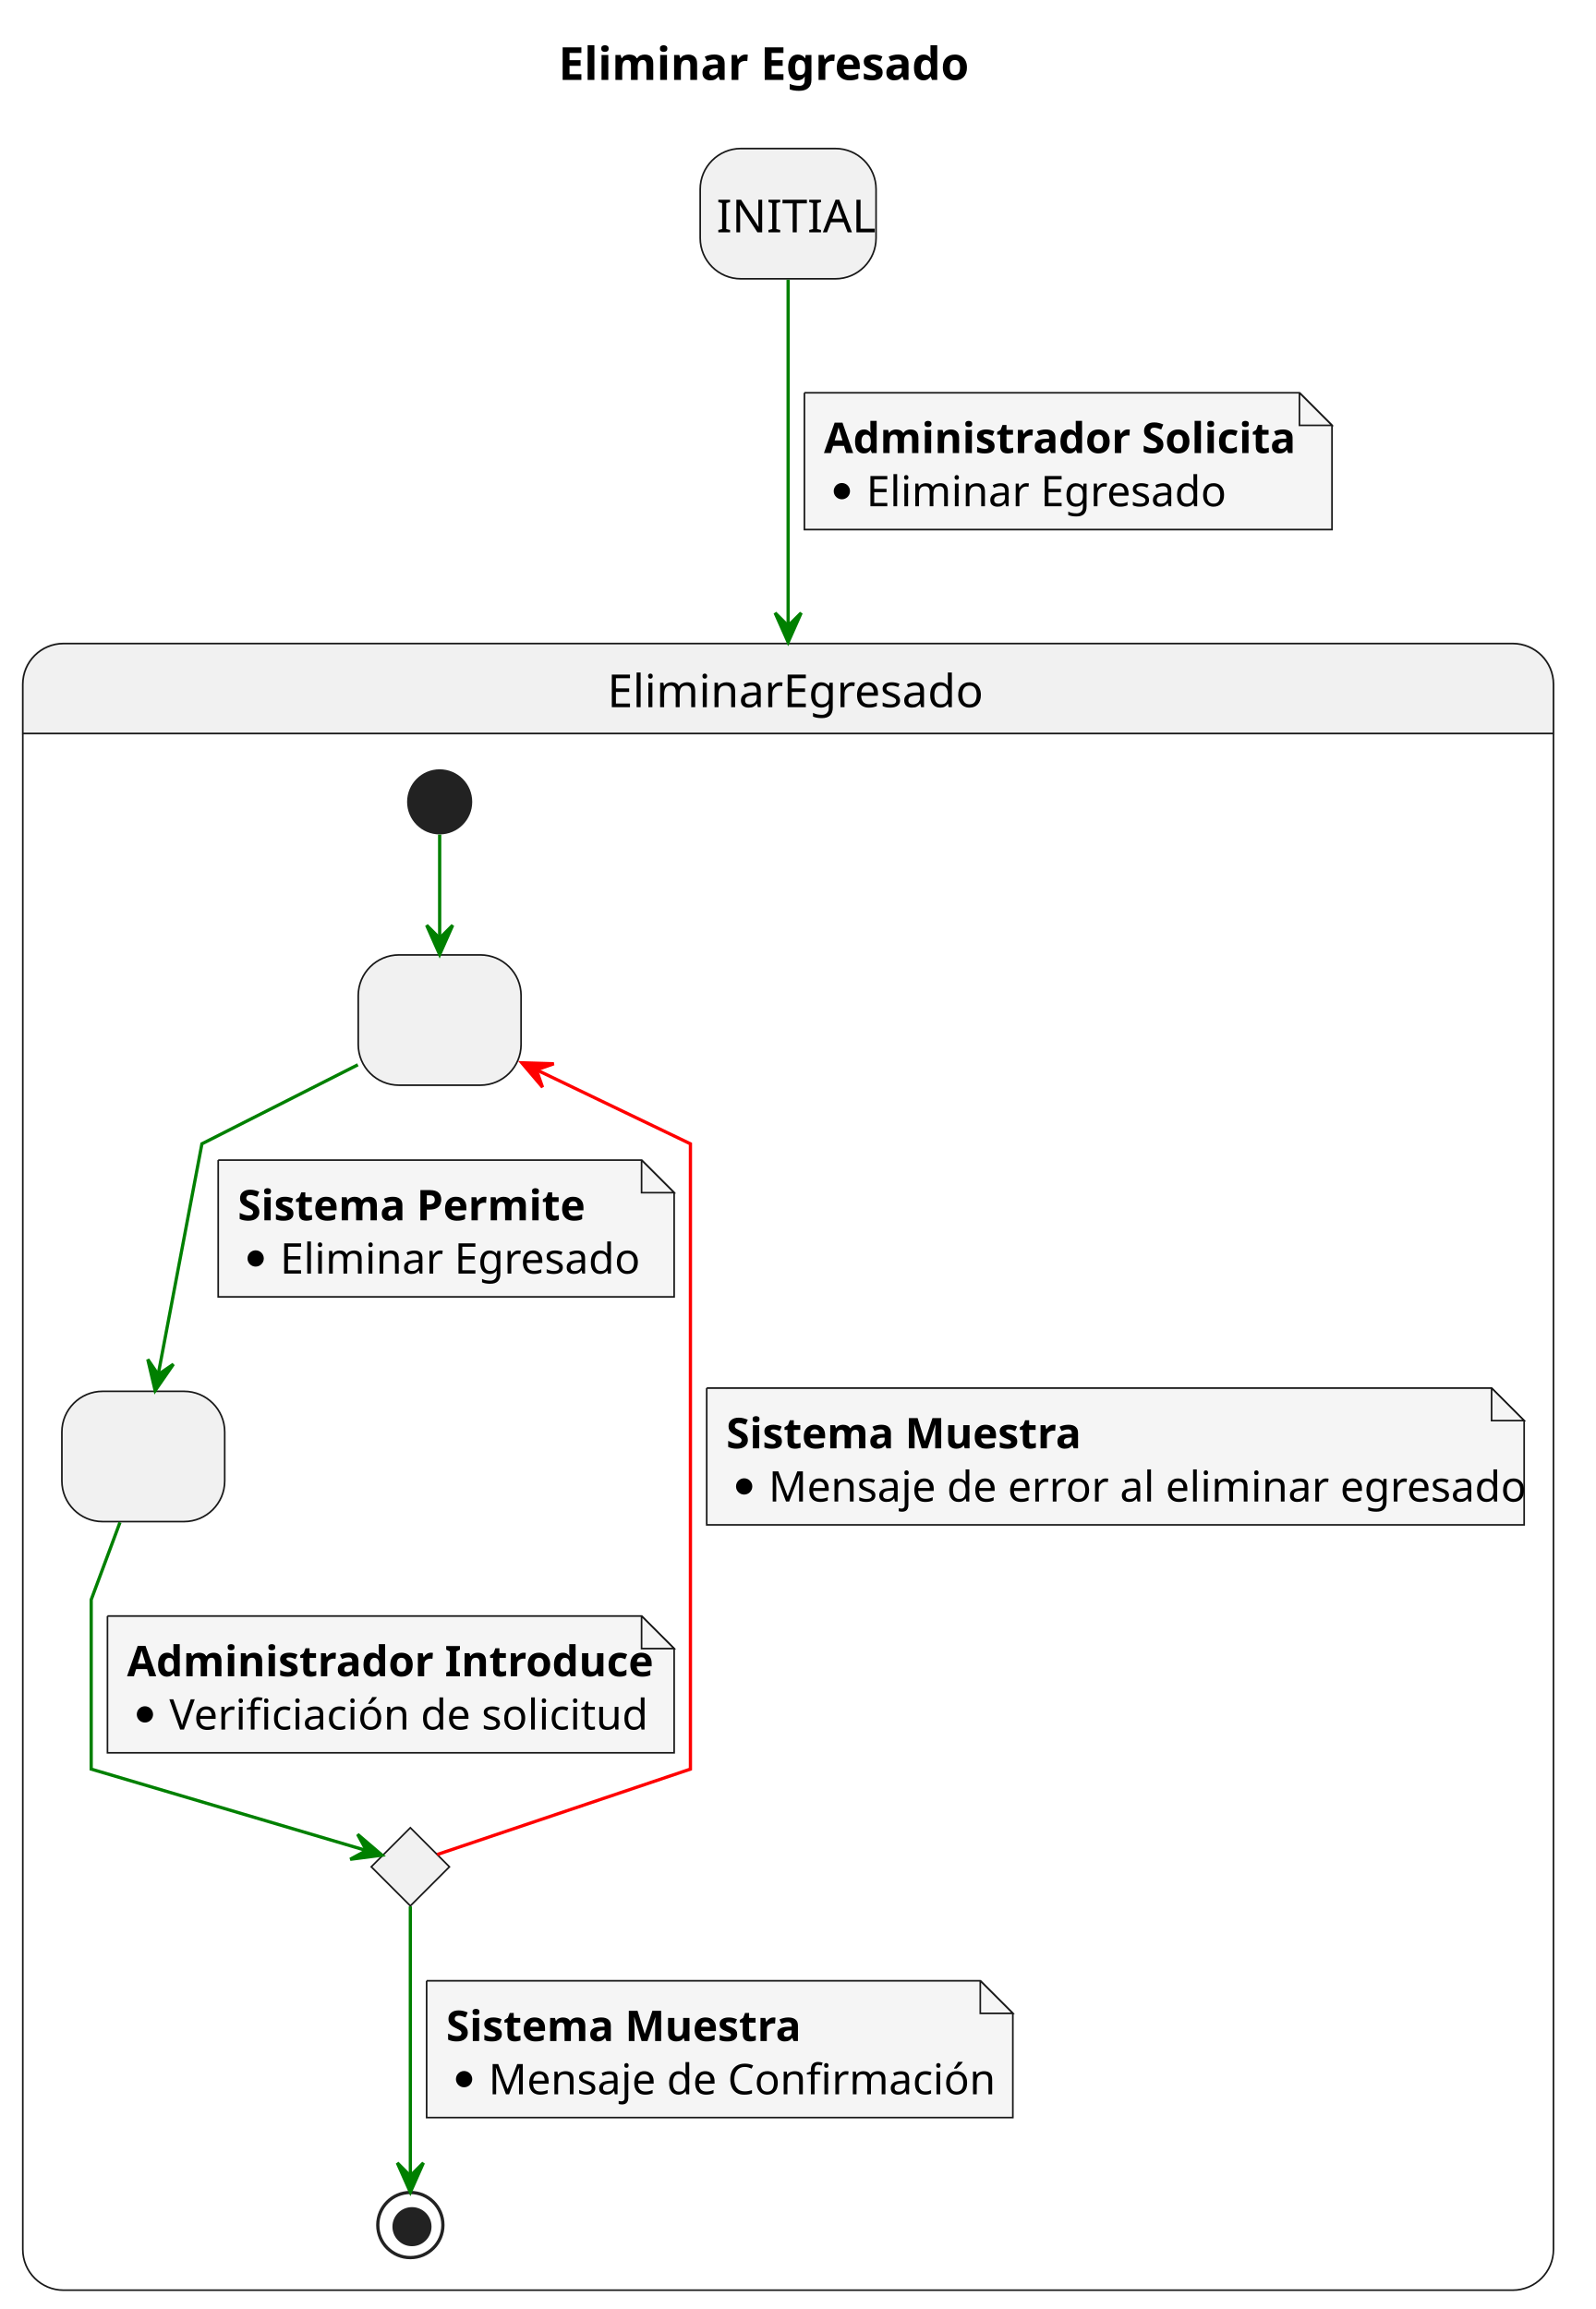
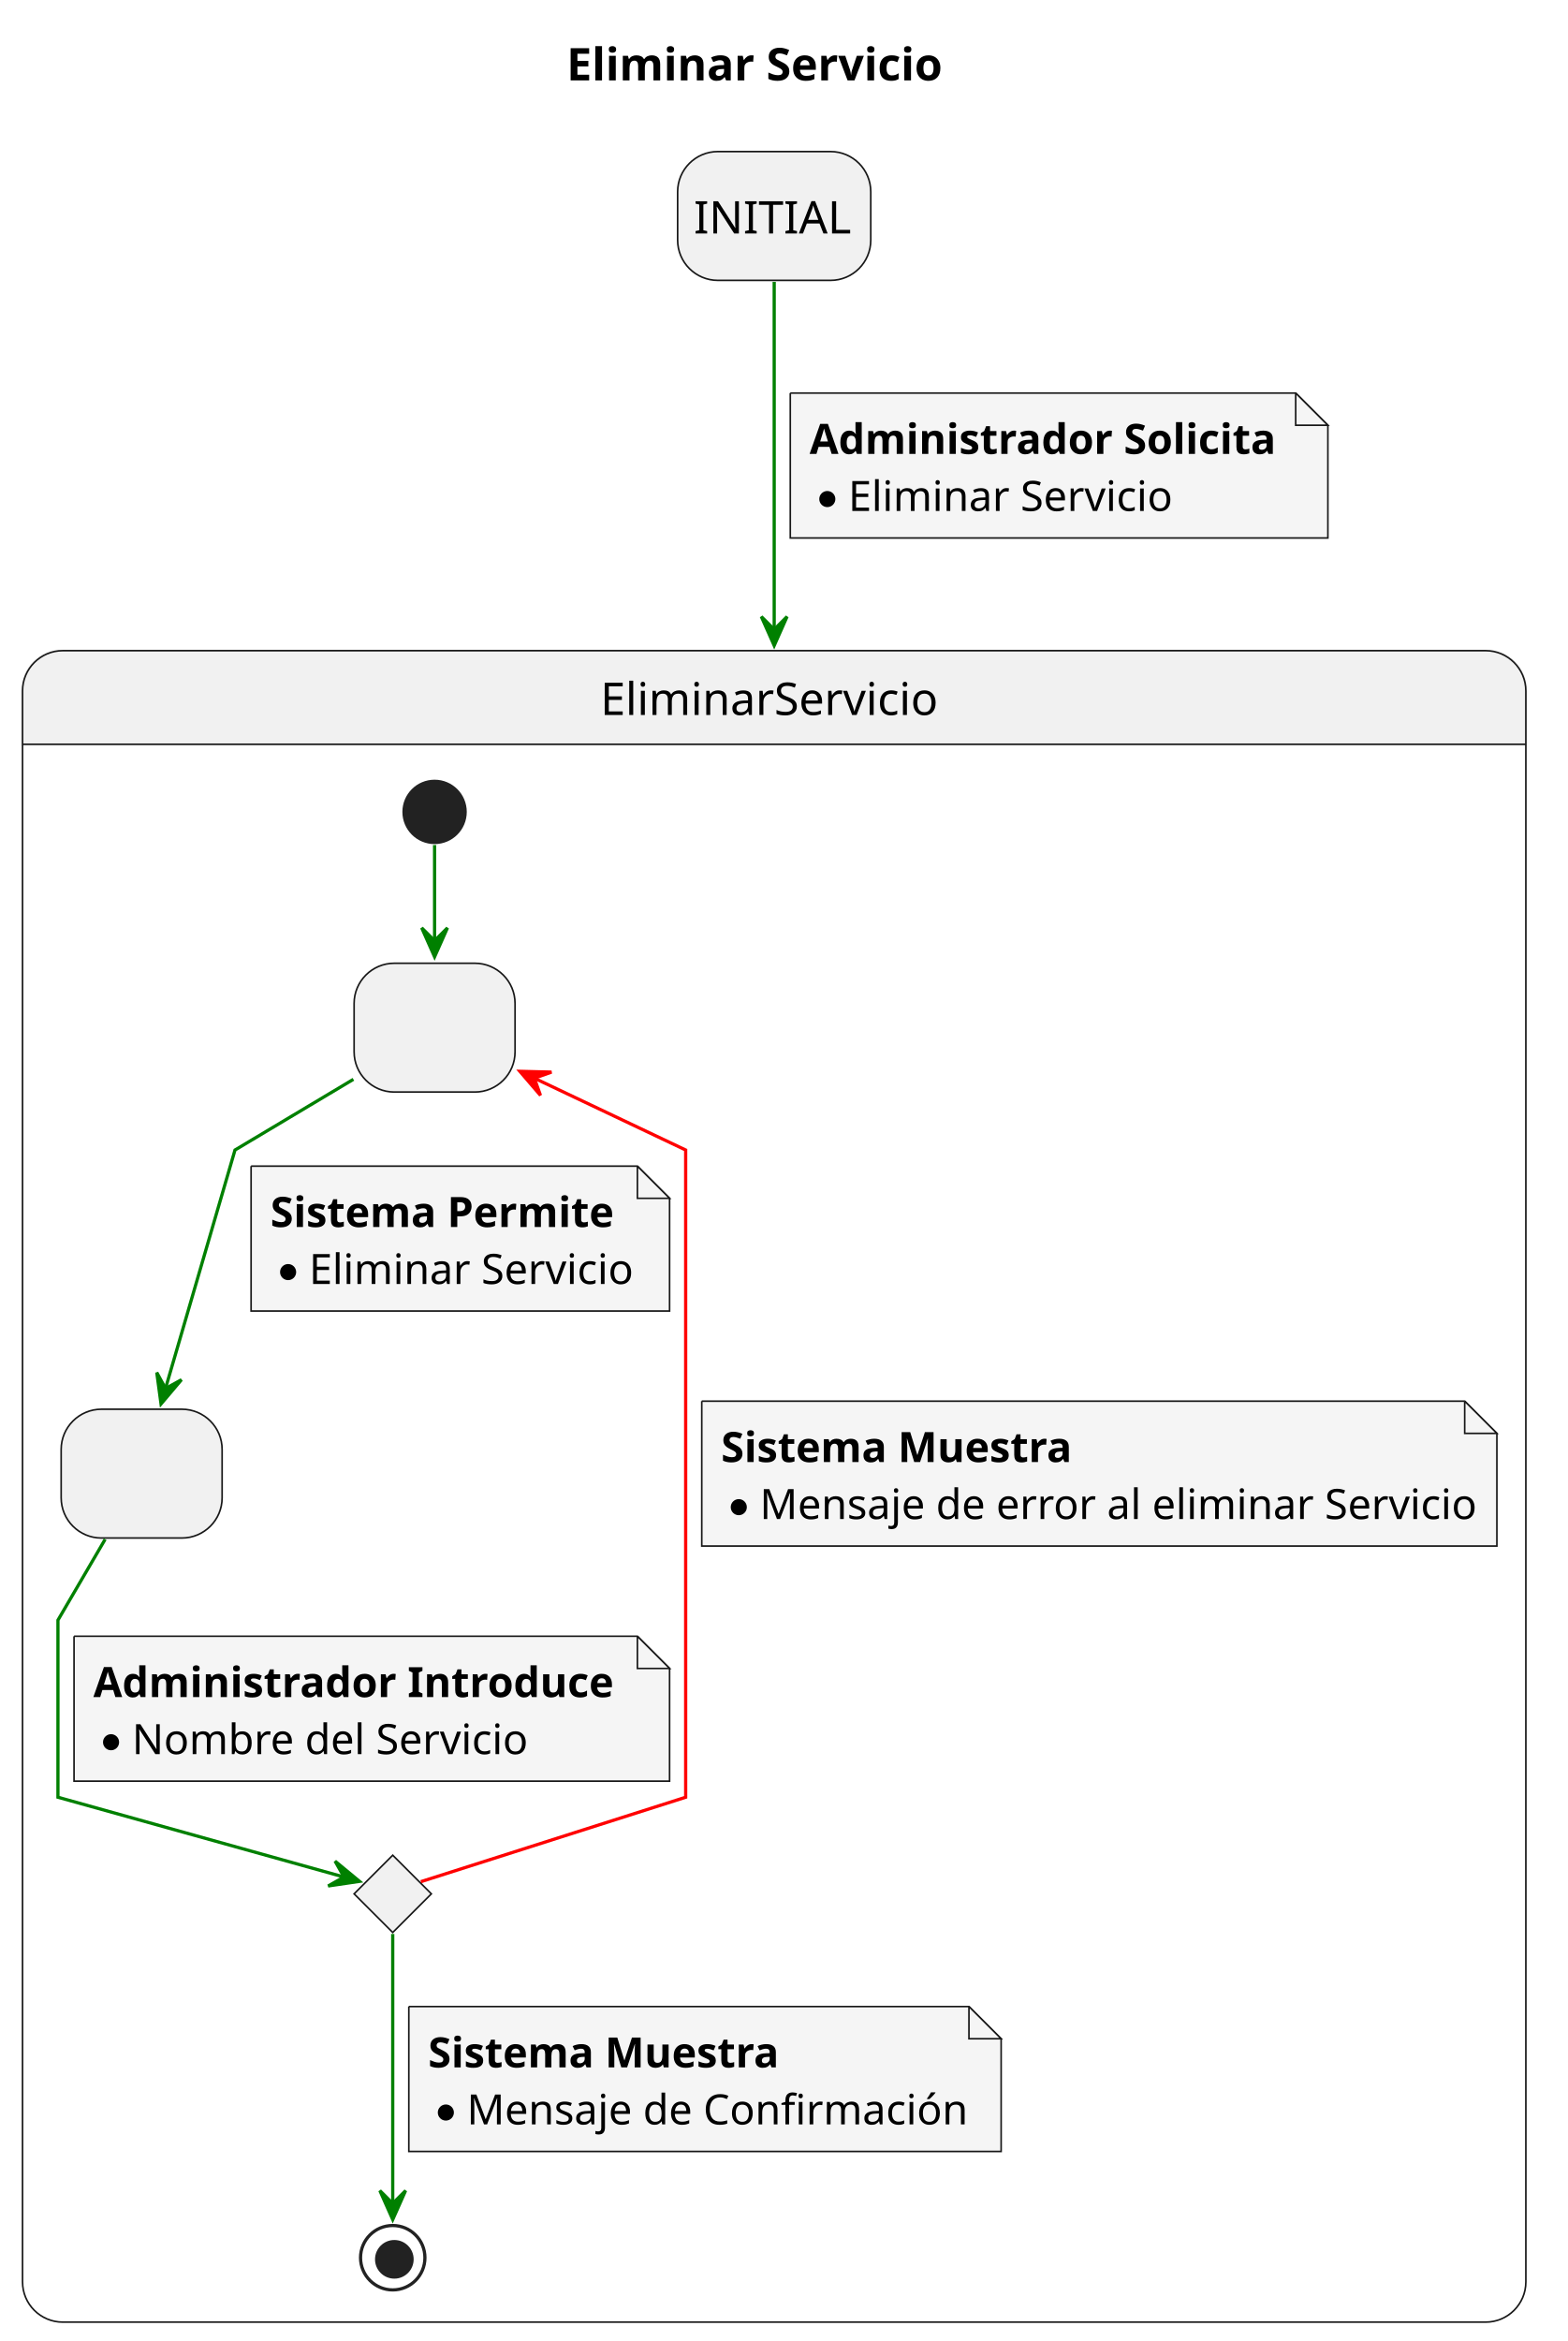
- <svg xmlns="http://www.w3.org/2000/svg" contentStyleType="text/css" height="709px" preserveAspectRatio="none" style="width:490px;height:709px;background:#FFFFFF;" version="1.1" viewBox="0 0 490 709" width="490px" zoomAndPan="magnify">
+ <svg xmlns="http://www.w3.org/2000/svg" contentStyleType="text/css" height="727px" preserveAspectRatio="none" style="width:487px;height:727px;background:#FFFFFF;" version="1.1" viewBox="0 0 487 727" width="487px" zoomAndPan="magnify">
  <defs />
  <g>
-     <rect fill="none" height="27.609" id="_title" style="stroke:none;stroke-width:1.0;" width="137" x="166.5" y="5" />
-     <text fill="#000000" font-family="sans-serif" font-size="14" font-weight="bold" lengthAdjust="spacing" textLength="127" x="171.5" y="24.533">Eliminar Egresado</text>
-     <rect fill="#F1F1F1" height="40" rx="12.5" ry="12.5" style="stroke:#181818;stroke-width:0.5;" width="54" x="215" y="45.609" />
-     <text fill="#000000" font-family="sans-serif" font-size="14" lengthAdjust="spacing" textLength="44" x="220" y="71.338">INITIAL</text>
-     <path d="M19.5,197.609 L464.5,197.609 A12.5,12.5 0 0 1 477,210.109 L477,225.219 L7,225.219 L7,210.109 A12.5,12.5 0 0 1 19.5,197.609 " fill="#F1F1F1" style="stroke:#F1F1F1;stroke-width:1.0;" />
-     <rect fill="none" height="505.609" rx="12.5" ry="12.5" style="stroke:#181818;stroke-width:0.5;" width="470" x="7" y="197.609" />
-     <line style="stroke:#181818;stroke-width:0.5;" x1="7" x2="477" y1="225.219" y2="225.219" />
-     <text fill="#000000" font-family="sans-serif" font-size="14" lengthAdjust="spacing" textLength="111" x="186.5" y="217.143">EliminarEgresado</text>
-     <rect fill="#F1F1F1" height="40" rx="12.5" ry="12.5" style="stroke:#181818;stroke-width:0.5;" width="50" x="110" y="293.219" />
-     <text fill="#000000" font-family="sans-serif" font-size="14" lengthAdjust="spacing" textLength="4" x="133" y="318.947"> </text>
-     <rect fill="#F1F1F1" height="40" rx="12.5" ry="12.5" style="stroke:#181818;stroke-width:0.5;" width="50" x="19" y="427.219" />
-     <text fill="#000000" font-family="sans-serif" font-size="14" lengthAdjust="spacing" textLength="4" x="42" y="452.947"> </text>
+     <rect fill="none" height="29.068" id="_title" style="stroke:none;stroke-width:1.0;" width="125" x="171" y="5" />
+     <text fill="#000000" font-family="sans-serif" font-size="14" font-weight="bold" lengthAdjust="spacing" textLength="115" x="176" y="24.966">Eliminar Servicio</text>
+     <rect fill="#F1F1F1" height="40" rx="12.5" ry="12.5" style="stroke:#181818;stroke-width:0.5;" width="60" x="210.5" y="47.068" />
+     <text fill="#000000" font-family="sans-serif" font-size="14" lengthAdjust="spacing" textLength="50" x="215.5" y="72.5">INITIAL</text>
+     <path d="M19.5,202.068 L461.5,202.068 A12.5,12.5 0 0 1 474,214.568 L474,231.136 L7,231.136 L7,214.568 A12.5,12.5 0 0 1 19.5,202.068 " fill="#F1F1F1" style="stroke:#F1F1F1;stroke-width:1.0;" />
+     <rect fill="none" height="519.068" rx="12.5" ry="12.5" style="stroke:#181818;stroke-width:0.5;" width="467" x="7" y="202.068" />
+     <line style="stroke:#181818;stroke-width:0.5;" x1="7" x2="474" y1="231.136" y2="231.136" />
+     <text fill="#000000" font-family="sans-serif" font-size="14" lengthAdjust="spacing" textLength="108" x="186.5" y="222.034">EliminarServicio</text>
+     <rect fill="#F1F1F1" height="40" rx="12.5" ry="12.5" style="stroke:#181818;stroke-width:0.5;" width="50" x="110" y="299.136" />
+     <text fill="#000000" font-family="sans-serif" font-size="14" lengthAdjust="spacing" textLength="4" x="133" y="324.568"> </text>
+     <rect fill="#F1F1F1" height="40" rx="12.5" ry="12.5" style="stroke:#181818;stroke-width:0.5;" width="50" x="19" y="437.636" />
+     <text fill="#000000" font-family="sans-serif" font-size="14" lengthAdjust="spacing" textLength="4" x="42" y="463.068"> </text>
    <g id="elem_4">
-       <polygon fill="#F1F1F1" points="126,561.219,138,573.219,126,585.219,114,573.219,126,561.219" style="stroke:#181818;stroke-width:0.5;" />
+       <polygon fill="#F1F1F1" points="122,576.136,134,588.136,122,600.136,110,588.136,122,576.136" style="stroke:#181818;stroke-width:0.5;" />
    </g>
-     <ellipse cx="135" cy="246.219" fill="#222222" rx="10" ry="10" style="stroke:none;stroke-width:1.0;" />
-     <ellipse cx="126" cy="683.219" fill="none" rx="10" ry="10" style="stroke:#222222;stroke-width:1.0;" />
-     <ellipse cx="126.5" cy="683.719" fill="#222222" rx="6" ry="6" style="stroke:none;stroke-width:1.0;" />
-     <g id="link_*start*EliminarEgresado_2">
-       <path d="M135,256.259 C135,264.409 135,276.779 135,287.819 " fill="none" id="*start*EliminarEgresado-to-2" style="stroke:#008000;stroke-width:1.0;" />
-       <polygon fill="#008000" points="135,293.109,139,284.109,135,288.109,131,284.109,135,293.109" style="stroke:#008000;stroke-width:1.0;" />
+     <ellipse cx="135" cy="252.136" fill="#222222" rx="10" ry="10" style="stroke:none;stroke-width:1.0;" />
+     <ellipse cx="122" cy="701.136" fill="none" rx="10" ry="10" style="stroke:#222222;stroke-width:1.0;" />
+     <ellipse cx="122.5" cy="701.636" fill="#222222" rx="6" ry="6" style="stroke:none;stroke-width:1.0;" />
+     <g id="link_*start*EliminarServicio_2">
+       <path d="M135,262.446 C135,270.236 135,281.736 135,292.266 " fill="none" id="*start*EliminarServicio-to-2" style="stroke:#008000;stroke-width:1.0;" />
+       <polygon fill="#008000" points="135,297.146,139,288.146,135,292.146,131,288.146,135,297.146" style="stroke:#008000;stroke-width:1.0;" />
    </g>
    <g id="link_2_3">
-       <path d="M109.88,326.949 C88.76,337.659 62,351.219 62,351.219 C62,351.219 53.94,393.769 48.6,421.919 " fill="none" id="2-to-3" style="stroke:#008000;stroke-width:1.0;" />
-       <polygon fill="#008000" points="47.64,426.999,53.242,418.898,48.568,422.086,45.381,417.413,47.64,426.999" style="stroke:#008000;stroke-width:1.0;" />
-       <path d="M67,356.219 L67,398.219 L207,398.219 L207,366.219 L197,356.219 L67,356.219 " fill="#F5F5F5" style="stroke:#181818;stroke-width:0.5;" />
-       <path d="M197,356.219 L197,366.219 L207,366.219 L197,356.219 " fill="#F5F5F5" style="stroke:#181818;stroke-width:0.5;" />
-       <text fill="#000000" font-family="sans-serif" font-size="13" font-weight="bold" lengthAdjust="spacing" textLength="105" x="73" y="374.714">Sistema Permite</text>
-       <ellipse cx="78.5" cy="386.422" fill="#000000" rx="2.5" ry="2.5" style="stroke:#000000;stroke-width:0.0;" />
-       <text fill="#000000" font-family="sans-serif" font-size="13" lengthAdjust="spacing" textLength="106" x="86" y="391.065">Eliminar Egresado</text>
+       <path d="M109.78,335.186 C92.62,345.426 73,357.136 73,357.136 C73,357.136 59.94,401.936 51.35,431.416 " fill="none" id="2-to-3" style="stroke:#008000;stroke-width:1.0;" />
+       <polygon fill="#008000" points="50.02,435.996,56.38,428.476,51.42,431.196,48.7,426.236,50.02,435.996" style="stroke:#008000;stroke-width:1.0;" />
+       <path d="M78,362.136 L78,407.136 L208,407.136 L208,372.136 L198,362.136 L78,362.136 " fill="#F5F5F5" style="stroke:#181818;stroke-width:0.5;" />
+       <path d="M198,362.136 L198,372.136 L208,372.136 L198,362.136 " fill="#F5F5F5" style="stroke:#181818;stroke-width:0.5;" />
+       <text fill="#000000" font-family="sans-serif" font-size="13" font-weight="bold" lengthAdjust="spacing" textLength="108" x="84" y="381.033">Sistema Permite</text>
+       <ellipse cx="89.5" cy="395.048" fill="#000000" rx="2.5" ry="2.5" style="stroke:#000000;stroke-width:0.0;" />
+       <text fill="#000000" font-family="sans-serif" font-size="13" lengthAdjust="spacing" textLength="97" x="96" y="398.739">Eliminar Servicio</text>
    </g>
    <g id="link_3_4">
-       <path d="M36.84,467.459 C32.58,478.909 28,491.219 28,491.219 C28,491.219 28,543.219 28,543.219 C28,543.219 85.41,560.209 112.35,568.179 " fill="none" id="3-to-4" style="stroke:#008000;stroke-width:1.0;" />
-       <polygon fill="#008000" points="117.3,569.649,109.815,563.248,112.508,568.222,107.533,570.915,117.3,569.649" style="stroke:#008000;stroke-width:1.0;" />
-       <path d="M33,496.219 L33,538.219 L207,538.219 L207,506.219 L197,496.219 L33,496.219 " fill="#F5F5F5" style="stroke:#181818;stroke-width:0.5;" />
-       <path d="M197,496.219 L197,506.219 L207,506.219 L197,496.219 " fill="#F5F5F5" style="stroke:#181818;stroke-width:0.5;" />
-       <text fill="#000000" font-family="sans-serif" font-size="13" font-weight="bold" lengthAdjust="spacing" textLength="153" x="39" y="514.714">Administrador Introduce</text>
-       <ellipse cx="44.5" cy="526.422" fill="#000000" rx="2.5" ry="2.5" style="stroke:#000000;stroke-width:0.0;" />
-       <text fill="#000000" font-family="sans-serif" font-size="13" lengthAdjust="spacing" textLength="140" x="52" y="531.065">Verificiación de solicitud</text>
+       <path d="M32.67,478.026 C25.67,490.016 18,503.136 18,503.136 C18,503.136 18,558.136 18,558.136 C18,558.136 78.49,575.006 107.2,583.006 " fill="none" id="3-to-4" style="stroke:#008000;stroke-width:1.0;" />
+       <polygon fill="#008000" points="111.68,584.256,104.086,577.985,106.864,582.913,101.936,585.691,111.68,584.256" style="stroke:#008000;stroke-width:1.0;" />
+       <path d="M23,508.136 L23,553.136 L208,553.136 L208,518.136 L198,508.136 L23,508.136 " fill="#F5F5F5" style="stroke:#181818;stroke-width:0.5;" />
+       <path d="M198,508.136 L198,518.136 L208,518.136 L198,508.136 " fill="#F5F5F5" style="stroke:#181818;stroke-width:0.5;" />
+       <text fill="#000000" font-family="sans-serif" font-size="13" font-weight="bold" lengthAdjust="spacing" textLength="164" x="29" y="527.033">Administrador Introduce</text>
+       <ellipse cx="34.5" cy="541.048" fill="#000000" rx="2.5" ry="2.5" style="stroke:#000000;stroke-width:0.0;" />
+       <text fill="#000000" font-family="sans-serif" font-size="13" lengthAdjust="spacing" textLength="120" x="41" y="544.739">Nombre del Servicio</text>
    </g>
-     <g id="link_4_*end*EliminarEgresado">
-       <path d="M126,585.369 C126,605.149 126,646.309 126,668.059 " fill="none" id="4-to-*end*EliminarEgresado" style="stroke:#008000;stroke-width:1.0;" />
-       <polygon fill="#008000" points="126,673.139,130,664.139,126,668.139,122,664.139,126,673.139" style="stroke:#008000;stroke-width:1.0;" />
-       <path d="M131,608.219 L131,650.219 L311,650.219 L311,618.219 L301,608.219 L131,608.219 " fill="#F5F5F5" style="stroke:#181818;stroke-width:0.5;" />
-       <path d="M301,608.219 L301,618.219 L311,618.219 L301,608.219 " fill="#F5F5F5" style="stroke:#181818;stroke-width:0.5;" />
-       <text fill="#000000" font-family="sans-serif" font-size="13" font-weight="bold" lengthAdjust="spacing" textLength="105" x="137" y="626.714">Sistema Muestra</text>
-       <ellipse cx="142.5" cy="638.422" fill="#000000" rx="2.5" ry="2.5" style="stroke:#000000;stroke-width:0.0;" />
-       <text fill="#000000" font-family="sans-serif" font-size="13" lengthAdjust="spacing" textLength="146" x="150" y="643.065">Mensaje de Confirmación</text>
+     <g id="link_4_*end*EliminarServicio">
+       <path d="M122,600.596 C122,620.576 122,661.806 122,684.426 " fill="none" id="4-to-*end*EliminarServicio" style="stroke:#008000;stroke-width:1.0;" />
+       <polygon fill="#008000" points="122,689.296,126,680.296,122,684.296,118,680.296,122,689.296" style="stroke:#008000;stroke-width:1.0;" />
+       <path d="M127,623.136 L127,668.136 L311,668.136 L311,633.136 L301,623.136 L127,623.136 " fill="#F5F5F5" style="stroke:#181818;stroke-width:0.5;" />
+       <path d="M301,623.136 L301,633.136 L311,633.136 L301,623.136 " fill="#F5F5F5" style="stroke:#181818;stroke-width:0.5;" />
+       <text fill="#000000" font-family="sans-serif" font-size="13" font-weight="bold" lengthAdjust="spacing" textLength="110" x="133" y="642.033">Sistema Muestra</text>
+       <ellipse cx="138.5" cy="656.048" fill="#000000" rx="2.5" ry="2.5" style="stroke:#000000;stroke-width:0.0;" />
+       <text fill="#000000" font-family="sans-serif" font-size="13" lengthAdjust="spacing" textLength="151" x="145" y="659.739">Mensaje de Confirmación</text>
    </g>
    <g id="link_4_2">
-       <path d="M134.25,569.439 C155.77,562.179 212,543.219 212,543.219 C212,543.219 212,351.219 212,351.219 C212,351.219 186.44,338.939 164.77,328.519 " fill="none" id="4-to-2" style="stroke:#FF0000;stroke-width:1.0;" />
-       <polygon fill="#FF0000" points="160.21,326.339,166.587,333.845,164.716,328.506,170.054,326.635,160.21,326.339" style="stroke:#FF0000;stroke-width:1.0;" />
-       <path d="M217,426.219 L217,468.219 L468,468.219 L468,436.219 L458,426.219 L217,426.219 " fill="#F5F5F5" style="stroke:#181818;stroke-width:0.5;" />
-       <path d="M458,426.219 L458,436.219 L468,436.219 L458,426.219 " fill="#F5F5F5" style="stroke:#181818;stroke-width:0.5;" />
-       <text fill="#000000" font-family="sans-serif" font-size="13" font-weight="bold" lengthAdjust="spacing" textLength="105" x="223" y="444.714">Sistema Muestra</text>
-       <ellipse cx="228.5" cy="456.422" fill="#000000" rx="2.5" ry="2.5" style="stroke:#000000;stroke-width:0.0;" />
-       <text fill="#000000" font-family="sans-serif" font-size="13" lengthAdjust="spacing" textLength="217" x="236" y="461.065">Mensaje de error al eliminar egresado</text>
+       <path d="M130.73,584.356 C153.5,577.096 213,558.136 213,558.136 C213,558.136 213,357.136 213,357.136 C213,357.136 187.64,345.106 165.85,334.766 " fill="none" id="4-to-2" style="stroke:#FF0000;stroke-width:1.0;" />
+       <polygon fill="#FF0000" points="161.48,332.696,167.895,340.169,165.997,334.84,171.326,332.942,161.48,332.696" style="stroke:#FF0000;stroke-width:1.0;" />
+       <path d="M218,435.136 L218,480.136 L465,480.136 L465,445.136 L455,435.136 L218,435.136 " fill="#F5F5F5" style="stroke:#181818;stroke-width:0.5;" />
+       <path d="M455,435.136 L455,445.136 L465,445.136 L455,435.136 " fill="#F5F5F5" style="stroke:#181818;stroke-width:0.5;" />
+       <text fill="#000000" font-family="sans-serif" font-size="13" font-weight="bold" lengthAdjust="spacing" textLength="110" x="224" y="454.033">Sistema Muestra</text>
+       <ellipse cx="229.5" cy="468.048" fill="#000000" rx="2.5" ry="2.5" style="stroke:#000000;stroke-width:0.0;" />
+       <text fill="#000000" font-family="sans-serif" font-size="13" lengthAdjust="spacing" textLength="214" x="236" y="471.739">Mensaje de error al eliminar Servicio</text>
    </g>
-     <g id="link_startState_EliminarEgresado">
-       <path d="M242,85.869 C242,108.069 242,147.299 242,192.009 " fill="none" id="startState-to-EliminarEgresado" style="stroke:#008000;stroke-width:1.0;" />
-       <polygon fill="#008000" points="242,197.199,246,188.199,242,192.199,238,188.199,242,197.199" style="stroke:#008000;stroke-width:1.0;" />
-       <path d="M247,120.609 L247,162.609 L409,162.609 L409,130.609 L399,120.609 L247,120.609 " fill="#F5F5F5" style="stroke:#181818;stroke-width:0.5;" />
-       <path d="M399,120.609 L399,130.609 L409,130.609 L399,120.609 " fill="#F5F5F5" style="stroke:#181818;stroke-width:0.5;" />
-       <text fill="#000000" font-family="sans-serif" font-size="13" font-weight="bold" lengthAdjust="spacing" textLength="141" x="253" y="139.105">Administrador Solicita</text>
-       <ellipse cx="258.5" cy="150.812" fill="#000000" rx="2.5" ry="2.5" style="stroke:#000000;stroke-width:0.0;" />
-       <text fill="#000000" font-family="sans-serif" font-size="13" lengthAdjust="spacing" textLength="106" x="266" y="155.456">Eliminar Egresado</text>
+     <g id="link_startState_EliminarServicio">
+       <path d="M240.5,87.538 C240.5,110.068 240.5,149.968 240.5,195.538 " fill="none" id="startState-to-EliminarServicio" style="stroke:#008000;stroke-width:1.0;" />
+       <polygon fill="#008000" points="240.5,200.488,244.5,191.488,240.5,195.488,236.5,191.488,240.5,200.488" style="stroke:#008000;stroke-width:1.0;" />
+       <path d="M245.5,122.068 L245.5,167.068 L412.5,167.068 L412.5,132.068 L402.5,122.068 L245.5,122.068 " fill="#F5F5F5" style="stroke:#181818;stroke-width:0.5;" />
+       <path d="M402.5,122.068 L402.5,132.068 L412.5,132.068 L402.5,122.068 " fill="#F5F5F5" style="stroke:#181818;stroke-width:0.5;" />
+       <text fill="#000000" font-family="sans-serif" font-size="13" font-weight="bold" lengthAdjust="spacing" textLength="146" x="251.5" y="140.965">Administrador Solicita</text>
+       <ellipse cx="257" cy="154.98" fill="#000000" rx="2.5" ry="2.5" style="stroke:#000000;stroke-width:0.0;" />
+       <text fill="#000000" font-family="sans-serif" font-size="13" lengthAdjust="spacing" textLength="97" x="263.5" y="158.671">Eliminar Servicio</text>
    </g>
  </g>
</svg>
